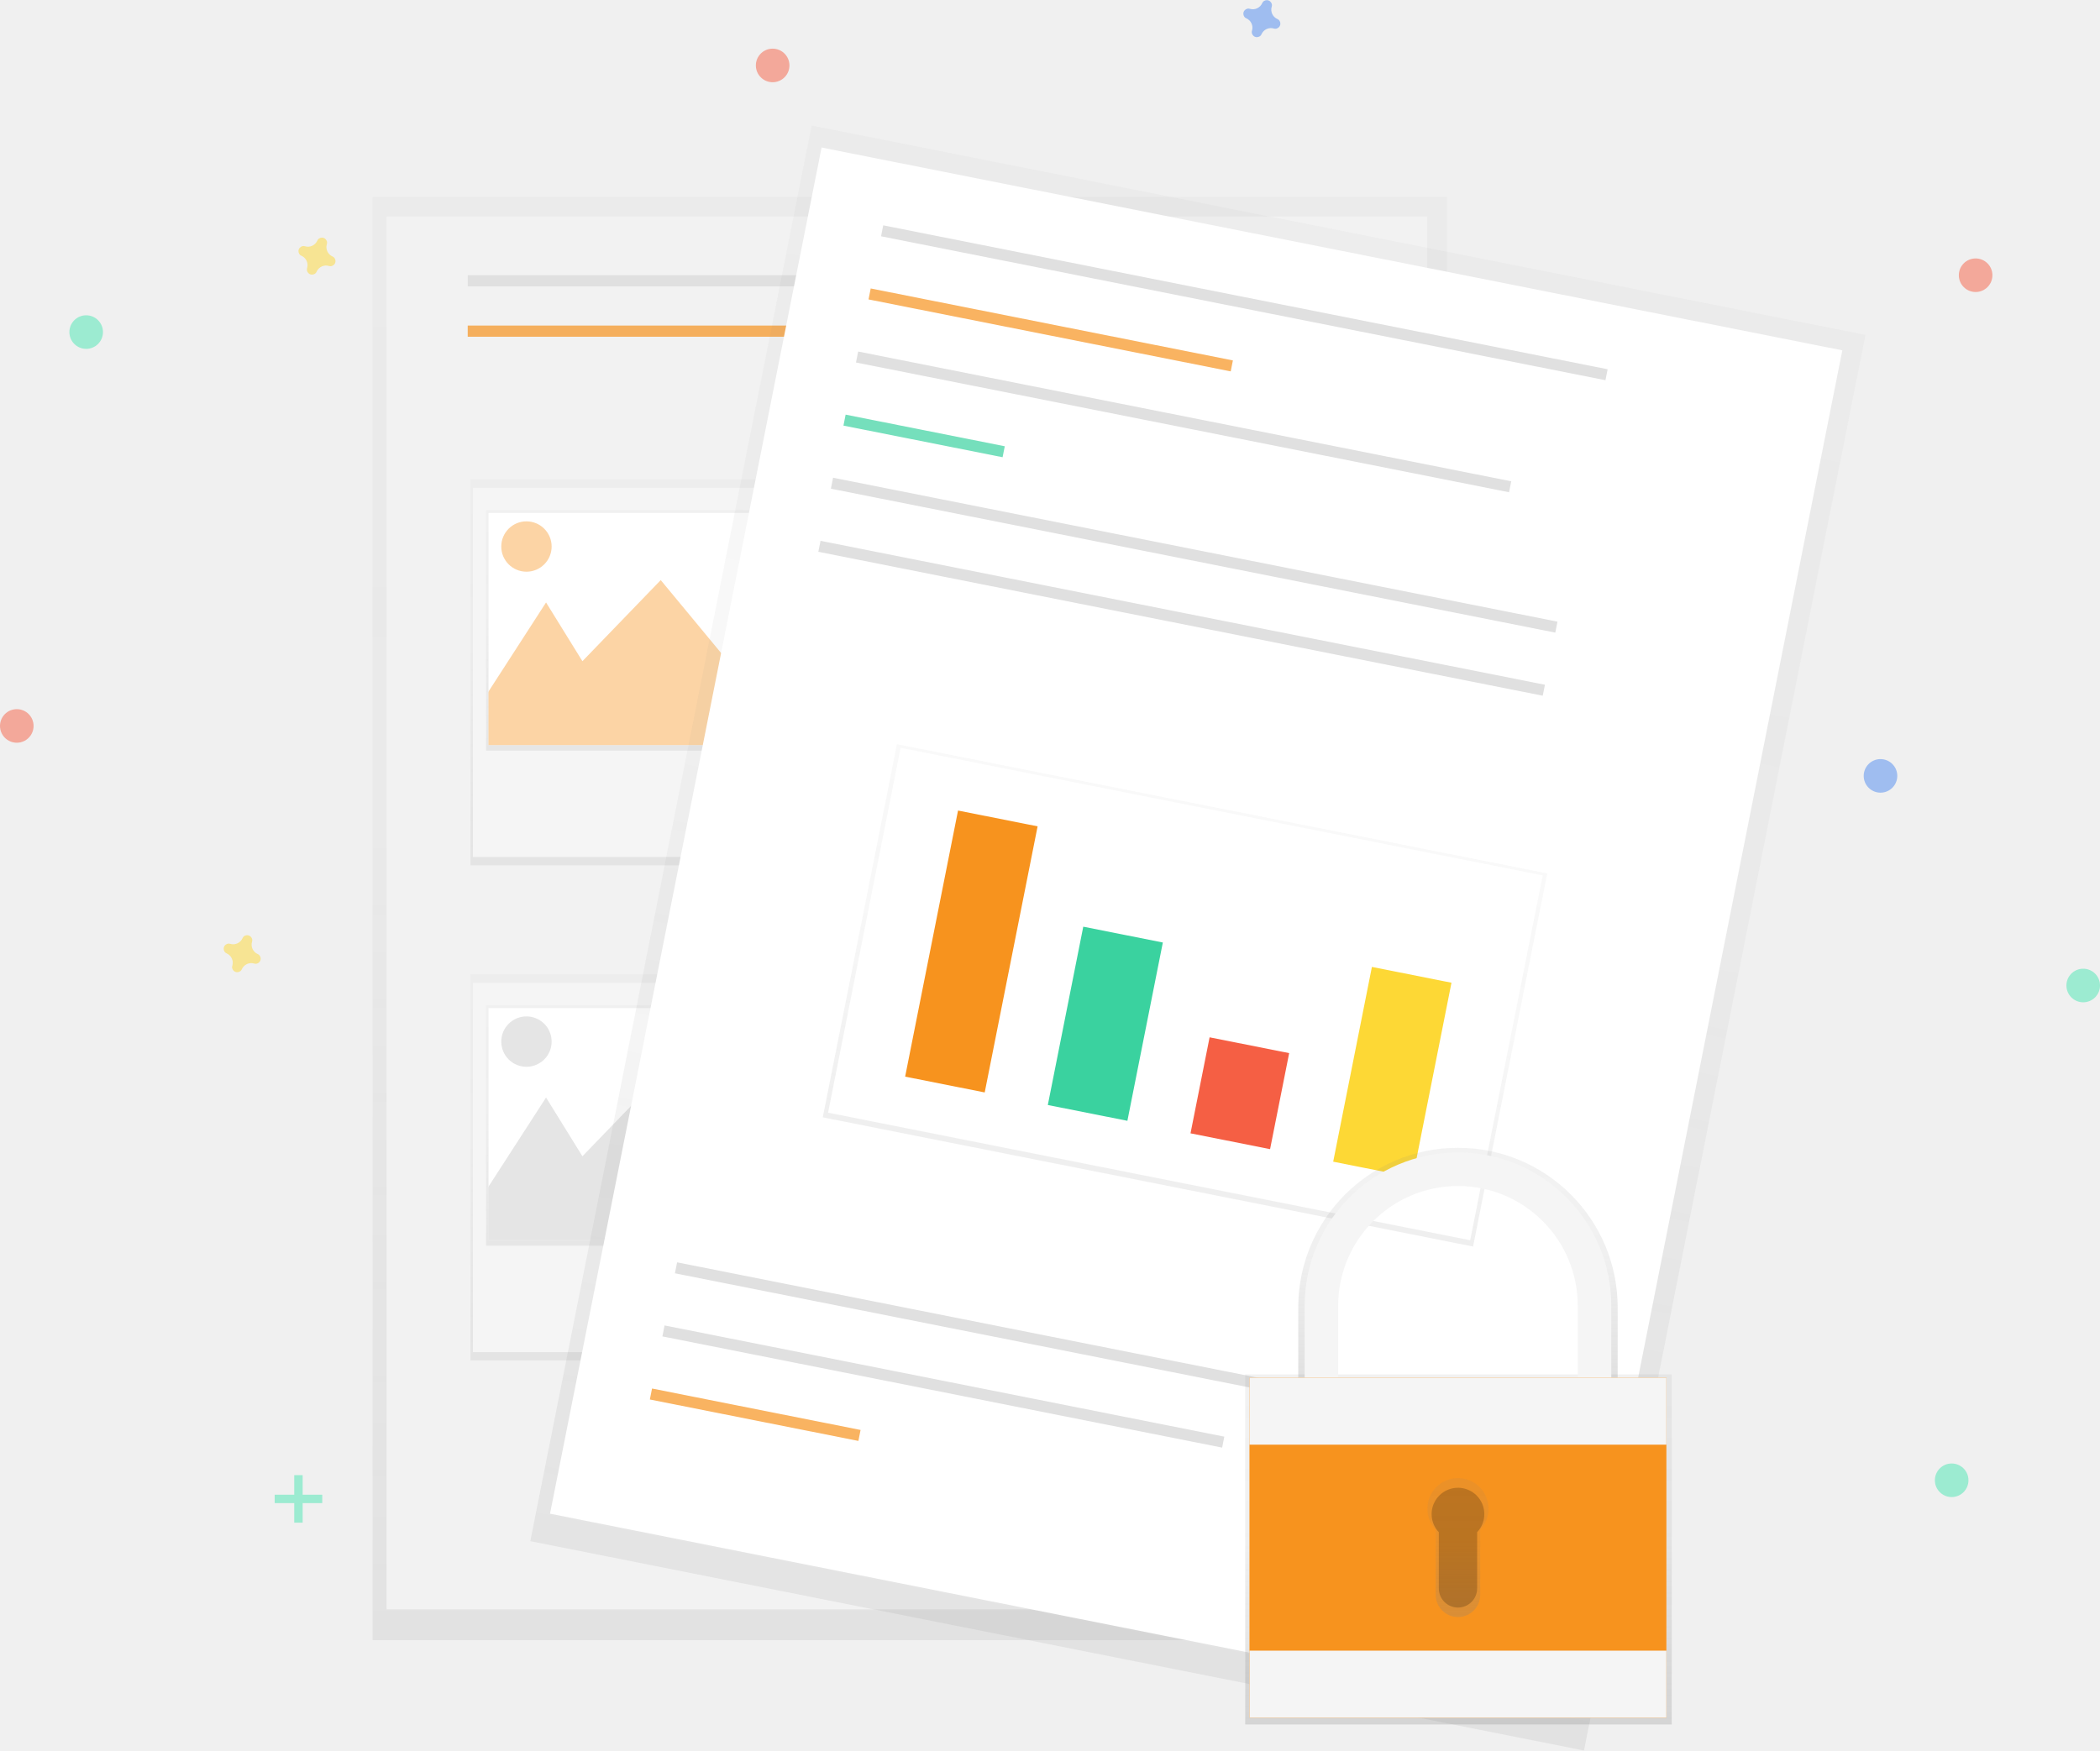
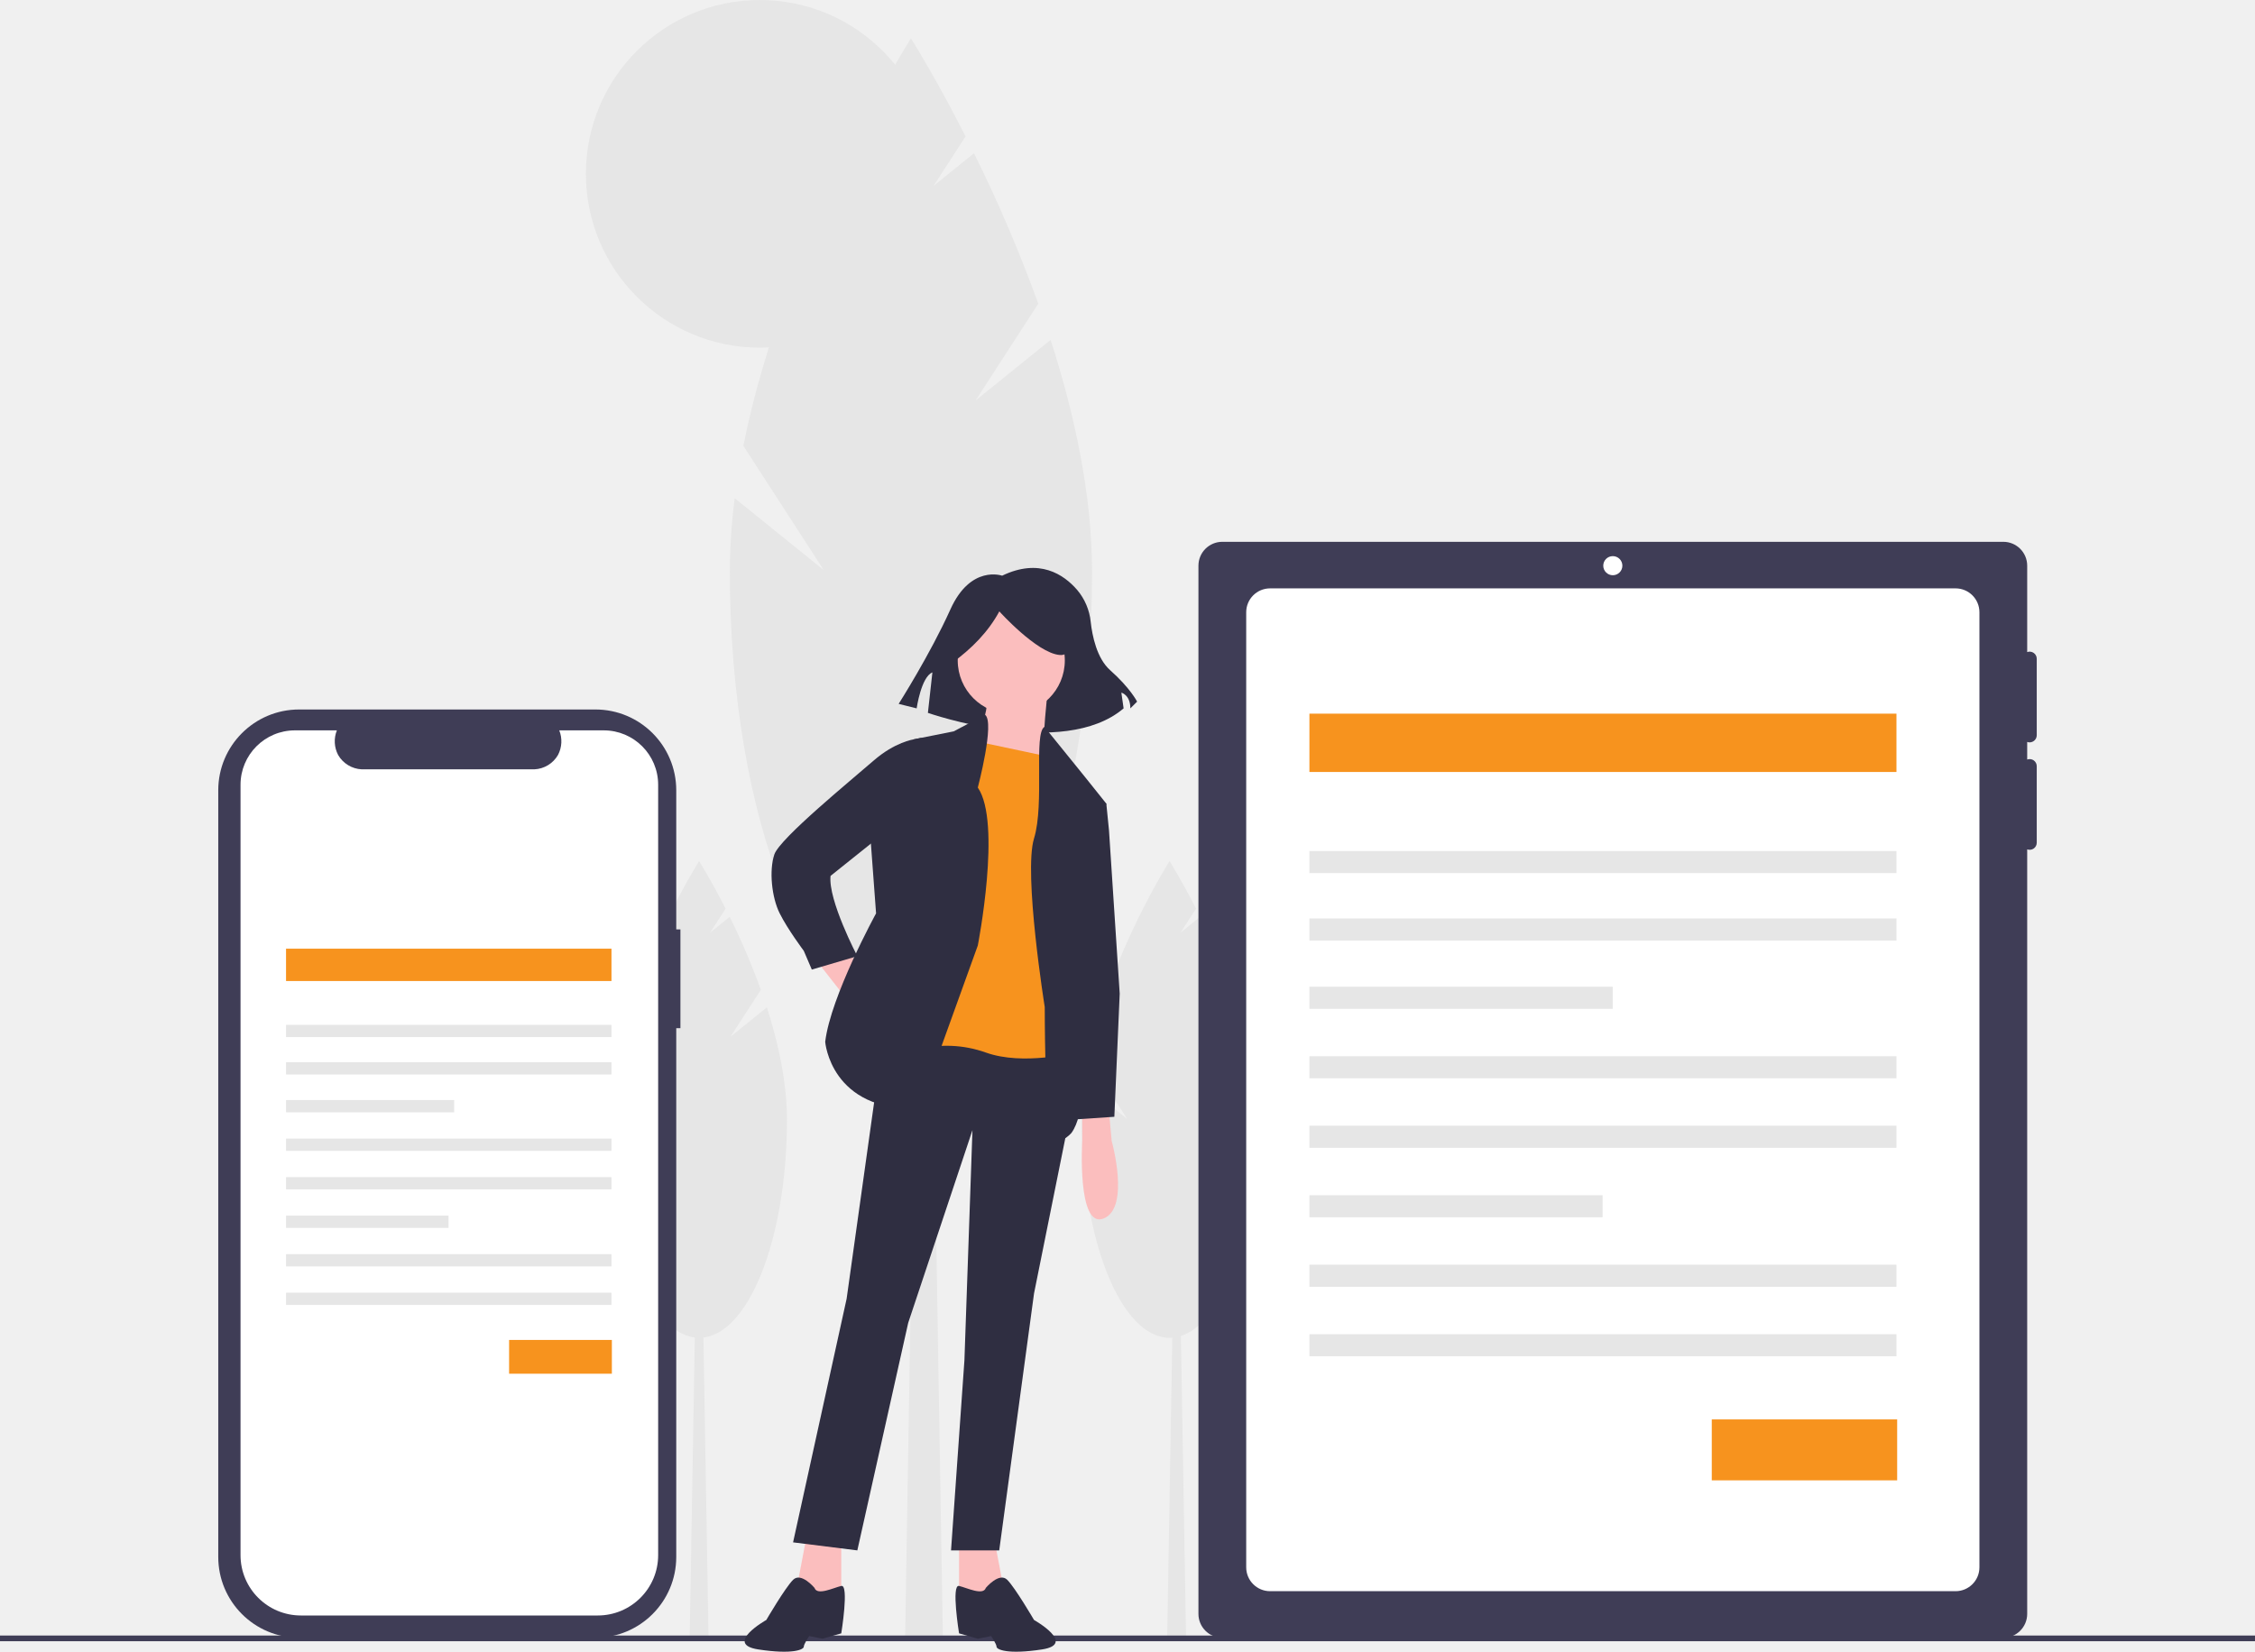
- <svg xmlns="http://www.w3.org/2000/svg" xmlns:xlink="http://www.w3.org/1999/xlink" id="e8f68bdd-4984-4f2e-95b7-7fc8ec281257" data-name="Layer 1" width="918.14" height="765.54" viewBox="0 0 918.14 765.54">
-   <defs>
-     <linearGradient id="27aa7b70-b106-4a00-be67-693c8380e41d" x1="397.74" y1="717.25" x2="397.74" y2="86.11" gradientUnits="userSpaceOnUse">
-       <stop offset="0" stop-color="gray" stop-opacity="0.25" />
-       <stop offset="0.54" stop-color="gray" stop-opacity="0.12" />
-       <stop offset="1" stop-color="gray" stop-opacity="0.1" />
-     </linearGradient>
-     <linearGradient id="46a816da-c484-41ec-8a6f-fbf14454d910" x1="288.88" y1="378.44" x2="288.88" y2="209.65" xlink:href="#27aa7b70-b106-4a00-be67-693c8380e41d" />
-     <linearGradient id="32b634d8-28f1-48d9-a868-f602a2cad942" x1="288.88" y1="328.29" x2="288.88" y2="223.1" xlink:href="#27aa7b70-b106-4a00-be67-693c8380e41d" />
-     <clipPath id="7a4c6aff-0be0-461b-a111-b3ae1b8fbf73" transform="translate(-140.93 -67.23)">
-       <rect id="8cc91f6d-19b0-43cc-9c18-2faa83ac34ba" data-name="&lt;Rectangle&gt;" x="354.51" y="291.55" width="150.6" height="101.52" fill="#fff" />
-     </clipPath>
-     <linearGradient id="38f1cb81-8fac-4205-a0ff-a33ac00d354c" x1="288.88" y1="594.94" x2="288.88" y2="426.14" xlink:href="#27aa7b70-b106-4a00-be67-693c8380e41d" />
-     <linearGradient id="6fc01aaf-135e-403e-a209-43b2a4fe59f1" x1="288.88" y1="544.79" x2="288.88" y2="439.6" xlink:href="#27aa7b70-b106-4a00-be67-693c8380e41d" />
-     <clipPath id="79ce363a-d134-40e4-9f82-b96d04a36978" transform="translate(-140.93 -67.23)">
-       <rect id="5b44e697-61fe-43bd-9a58-5f3e41301748" data-name="&lt;Rectangle&gt;" x="354.51" y="508.05" width="150.6" height="101.52" fill="#fff" />
-     </clipPath>
-     <linearGradient id="54803c44-522d-4b9e-9a34-f1f7b43e8483" x1="671.57" y1="760.34" x2="671.57" y2="129.2" gradientTransform="translate(1109.43 -194.1) rotate(90)" xlink:href="#27aa7b70-b106-4a00-be67-693c8380e41d" />
-     <linearGradient id="089a6a47-adaa-499b-aefb-cd6464b62fb8" x1="670.96" y1="553.63" x2="670.96" y2="387.28" gradientTransform="translate(1129.51 -168.41) rotate(90)" xlink:href="#27aa7b70-b106-4a00-be67-693c8380e41d" />
-     <linearGradient id="fd8d88e0-7826-450d-9e0b-001d1be709c2" x1="637.66" y1="754.12" x2="637.66" y2="601.05" xlink:href="#27aa7b70-b106-4a00-be67-693c8380e41d" />
-     <linearGradient id="8d1793c5-b76e-44e2-a52e-569460402331" x1="778.37" y1="673.86" x2="778.37" y2="569.13" xlink:href="#27aa7b70-b106-4a00-be67-693c8380e41d" />
-     <linearGradient id="4745700d-8097-45ff-9f71-625443fc4ad8" x1="778.37" y1="774.41" x2="778.37" y2="713.66" xlink:href="#27aa7b70-b106-4a00-be67-693c8380e41d" />
-   </defs>
-   <g opacity="0.5">
-     <rect x="162.9" y="86.11" width="469.69" height="631.14" fill="url(#27aa7b70-b106-4a00-be67-693c8380e41d)" />
-   </g>
-   <rect x="169.02" y="94.67" width="455.01" height="609.12" fill="#f2f2f2" />
-   <rect x="204.49" y="120.36" width="156.56" height="4.89" fill="#e0e0e0" />
-   <rect x="204.49" y="142.37" width="156.56" height="4.89" fill="#f7931e" opacity="0.7" />
-   <rect x="384.29" y="120.36" width="156.56" height="4.89" fill="#e0e0e0" />
-   <rect x="408.75" y="259.8" width="156.56" height="4.89" fill="#e0e0e0" />
-   <rect x="412.42" y="273.25" width="156.56" height="4.89" fill="#e0e0e0" />
-   <rect x="419.76" y="286.7" width="156.56" height="4.89" fill="#e0e0e0" />
-   <rect x="408.75" y="476.29" width="156.56" height="4.89" fill="#e0e0e0" />
-   <rect x="412.42" y="489.75" width="156.56" height="4.89" fill="#e0e0e0" />
-   <rect x="419.76" y="503.2" width="156.56" height="4.89" fill="#e0e0e0" />
-   <g opacity="0.5">
-     <rect x="205.71" y="209.65" width="166.35" height="168.79" fill="url(#46a816da-c484-41ec-8a6f-fbf14454d910)" />
-   </g>
-   <rect x="206.76" y="213.32" width="163.72" height="161.45" fill="#f5f5f5" />
-   <g opacity="0.5">
-     <rect x="212.53" y="223.1" width="152.7" height="105.19" fill="url(#32b634d8-28f1-48d9-a868-f602a2cad942)" />
-   </g>
-   <rect id="689f37f3-cc41-448d-b172-63ec123bc985" data-name="&lt;Rectangle&gt;" x="213.58" y="224.32" width="150.6" height="101.52" fill="#fff" />
-   <g clip-path="url(#7a4c6aff-0be0-461b-a111-b3ae1b8fbf73)">
-     <polygon points="200.82 322.18 238.74 263.46 254.64 289.15 288.88 253.68 318.24 289.15 343.93 236.56 409.98 341.75 195.93 334.41 200.82 322.18" fill="#f7931e" opacity="0.4" />
-     <circle cx="230.17" cy="239" r="11.01" fill="#f7931e" opacity="0.4" />
-   </g>
-   <g opacity="0.5">
-     <rect x="205.71" y="426.14" width="166.35" height="168.79" fill="url(#38f1cb81-8fac-4205-a0ff-a33ac00d354c)" />
-   </g>
-   <rect x="206.76" y="429.81" width="163.72" height="161.45" fill="#f5f5f5" />
-   <g opacity="0.5">
-     <rect x="212.53" y="439.6" width="152.7" height="105.19" fill="url(#6fc01aaf-135e-403e-a209-43b2a4fe59f1)" />
-   </g>
-   <rect id="b429ac3a-f8a8-4171-bcce-5b6c002c0714" data-name="&lt;Rectangle&gt;" x="213.58" y="440.82" width="150.6" height="101.52" fill="#fff" />
-   <g clip-path="url(#79ce363a-d134-40e4-9f82-b96d04a36978)">
-     <polygon points="200.82 538.67 238.74 479.96 254.64 505.65 288.88 470.18 318.24 505.65 343.93 453.05 409.98 558.24 195.93 550.9 200.82 538.67" fill="#bdbdbd" opacity="0.4" />
-     <circle cx="230.17" cy="455.5" r="11.01" fill="#bdbdbd" opacity="0.4" />
-   </g>
-   <g opacity="0.5">
-     <rect x="349.09" y="242.63" width="631.14" height="469.69" transform="translate(-74.16 969.06) rotate(-78.76)" fill="url(#54803c44-522d-4b9e-9a34-f1f7b43e8483)" />
-   </g>
-   <rect x="359.37" y="247.33" width="609.12" height="455.01" transform="translate(-72.16 966.22) rotate(-78.76)" fill="#fff" />
-   <rect x="523.5" y="197.22" width="322.91" height="4.89" transform="translate(-88.86 -196.94) rotate(11.24)" fill="#e0e0e0" />
-   <rect x="433.36" y="650.7" width="322.91" height="4.89" transform="translate(-2.18 -170.66) rotate(11.24)" fill="#e0e0e0" />
-   <rect x="428.58" y="671.14" width="249.52" height="4.89" transform="translate(1.01 -162.18) rotate(11.24)" fill="#e0e0e0" />
-   <rect x="424.6" y="683.47" width="92.96" height="4.89" transform="translate(1.84 -145.91) rotate(11.24)" fill="#f7931e" opacity="0.7" />
-   <rect x="519.57" y="209.08" width="161.45" height="4.89" transform="translate(-88.17 -180.2) rotate(11.24)" fill="#f7931e" opacity="0.7" />
-   <rect x="512.84" y="249.31" width="291.11" height="4.89" transform="translate(-79.21 -190.76) rotate(11.24)" fill="#e0e0e0" />
-   <rect x="509.47" y="255.44" width="70.94" height="4.89" transform="translate(-80.19 -168.52) rotate(11.24)" fill="#3ad29f" opacity="0.7" />
-   <rect x="501.56" y="307.59" width="322.91" height="4.89" transform="translate(-67.76 -190.54) rotate(11.24)" fill="#e0e0e0" />
-   <g opacity="0.5">
-     <rect x="575.87" y="357.6" width="166.35" height="289.88" transform="translate(-103.27 983.74) rotate(-78.76)" fill="url(#089a6a47-adaa-499b-aefb-cd6464b62fb8)" />
-   </g>
-   <rect x="516.06" y="420.61" width="286.22" height="162.68" transform="translate(-30.42 -186.11) rotate(11.24)" fill="#fff" />
-   <rect x="496.08" y="335.18" width="322.91" height="4.89" transform="translate(-62.49 -188.94) rotate(11.24)" fill="#e0e0e0" />
-   <rect x="547.86" y="424.02" width="35.47" height="118.64" transform="translate(-35.84 -168.22) rotate(11.24)" fill="#f7931e" />
-   <rect x="606.43" y="475.19" width="35.47" height="79.5" transform="translate(-28.56 -179.03) rotate(11.24)" fill="#3ad29f" />
-   <rect x="665.23" y="523.93" width="35.47" height="42.81" transform="translate(-21.5 -189.92) rotate(11.24)" fill="#f55f44" />
-   <rect x="731.91" y="492.72" width="35.47" height="86.84" transform="translate(-22.02 -203.09) rotate(11.24)" fill="#fdd835" />
-   <g opacity="0.5">
-     <rect x="128.65" y="645.09" width="3.67" height="20.79" fill="#47e6b1" />
-     <rect x="269.58" y="712.31" width="3.67" height="20.79" transform="translate(853.2 384.07) rotate(90)" fill="#47e6b1" />
-   </g>
-   <path d="M699.44,75.56a4.49,4.49,0,0,1-2.5-5.43,2.16,2.16,0,0,0,.1-.5h0a2.25,2.25,0,0,0-4-1.49h0a2.16,2.16,0,0,0-.25.44,4.49,4.49,0,0,1-5.43,2.5,2.16,2.16,0,0,0-.5-.1h0a2.25,2.25,0,0,0-1.49,4h0a2.16,2.16,0,0,0,.44.25,4.49,4.49,0,0,1,2.5,5.43,2.16,2.16,0,0,0-.1.5h0a2.25,2.25,0,0,0,4,1.49h0a2.16,2.16,0,0,0,.25-.44,4.49,4.49,0,0,1,5.43-2.5,2.16,2.16,0,0,0,.5.1h0a2.25,2.25,0,0,0,1.49-4h0A2.16,2.16,0,0,0,699.44,75.56Z" transform="translate(-140.93 -67.23)" fill="#4d8af0" opacity="0.5" />
-   <path d="M286.33,179.4a4.49,4.49,0,0,1-2.5-5.43,2.16,2.16,0,0,0,.1-.5h0a2.25,2.25,0,0,0-4-1.49h0a2.16,2.16,0,0,0-.25.44,4.49,4.49,0,0,1-5.43,2.5,2.16,2.16,0,0,0-.5-.1h0a2.25,2.25,0,0,0-1.49,4h0a2.16,2.16,0,0,0,.44.25,4.49,4.49,0,0,1,2.5,5.43,2.16,2.16,0,0,0-.1.5h0a2.25,2.25,0,0,0,4,1.49h0a2.16,2.16,0,0,0,.25-.44,4.49,4.49,0,0,1,5.43-2.5,2.16,2.16,0,0,0,.5.1h0a2.25,2.25,0,0,0,1.49-4h0A2.16,2.16,0,0,0,286.33,179.4Z" transform="translate(-140.93 -67.23)" fill="#fdd835" opacity="0.5" />
-   <path d="M253.63,484.46a4.49,4.49,0,0,1-2.5-5.43,2.16,2.16,0,0,0,.1-.5h0a2.25,2.25,0,0,0-4-1.49h0a2.16,2.16,0,0,0-.25.44,4.49,4.49,0,0,1-5.43,2.5,2.16,2.16,0,0,0-.5-.1h0a2.25,2.25,0,0,0-1.49,4h0a2.16,2.16,0,0,0,.44.25,4.49,4.49,0,0,1,2.5,5.43,2.16,2.16,0,0,0-.1.5h0a2.25,2.25,0,0,0,4,1.49h0a2.16,2.16,0,0,0,.25-.44,4.49,4.49,0,0,1,5.43-2.5,2.16,2.16,0,0,0,.5.1h0a2.25,2.25,0,0,0,1.49-4h0A2.16,2.16,0,0,0,253.63,484.46Z" transform="translate(-140.93 -67.23)" fill="#fdd835" opacity="0.5" />
-   <circle cx="337.81" cy="28.62" r="7.34" fill="#f55f44" opacity="0.5" />
-   <circle cx="7.34" cy="317.46" r="7.34" fill="#f55f44" opacity="0.5" />
-   <circle cx="863.76" cy="120.36" r="7.34" fill="#f55f44" opacity="0.5" />
-   <circle cx="822.17" cy="339.3" r="7.34" fill="#4d8af0" opacity="0.5" />
-   <circle cx="37.68" cy="145.22" r="7.34" fill="#47e6b1" opacity="0.5" />
-   <circle cx="853.29" cy="647.34" r="7.34" fill="#47e6b1" opacity="0.5" />
-   <circle cx="910.8" cy="430.97" r="7.34" fill="#47e6b1" opacity="0.5" />
-   <rect x="544.42" y="601.05" width="186.48" height="153.07" fill="url(#fd8d88e0-7826-450d-9e0b-001d1be709c2)" />
-   <path d="M723.82,639a54.55,54.55,0,0,1,109.1,0v34.91h15.27V639a69.82,69.82,0,0,0-139.65,0v34.91h15.27Z" transform="translate(-140.93 -67.23)" fill="url(#8d1793c5-b76e-44e2-a52e-569460402331)" />
-   <path d="M726,638.25a52.37,52.37,0,1,1,104.74,0v33.52H845.4V638.25a67,67,0,0,0-134.06,0v33.52H726Z" transform="translate(-140.93 -67.23)" fill="#f5f5f5" />
-   <rect x="546.32" y="602.45" width="182.24" height="148.73" fill="#f7931e" />
-   <rect x="546.32" y="602.45" width="182.24" height="148.73" fill="#f5f5f5" />
-   <rect x="546.32" y="631.77" width="182.24" height="90.07" fill="#f7931e" />
-   <path d="M791.73,727a13.36,13.36,0,1,0-23.08,9.15v28.51a9.72,9.72,0,0,0,19.44,0V736.18A13.3,13.3,0,0,0,791.73,727Z" transform="translate(-140.93 -67.23)" fill="url(#4745700d-8097-45ff-9f71-625443fc4ad8)" />
-   <path d="M789.89,729.38a11.52,11.52,0,1,0-19.9,7.89v24.58a8.38,8.38,0,1,0,16.76,0V737.27A11.47,11.47,0,0,0,789.89,729.38Z" transform="translate(-140.93 -67.23)" opacity="0.2" />
+ <svg xmlns="http://www.w3.org/2000/svg" id="a259f86b-03f4-47ac-adca-e0b316d45eda" data-name="Layer 1" width="888" height="650.612" viewBox="0 0 888 650.612">
+   <polygon points="467.054 645.101 459.629 645.101 462.104 499.91 464.579 499.91 467.054 645.101" fill="#e6e6e6" />
+   <path d="M628.911,533.064l11.965-18.491a277.221,277.221,0,0,0-12.275-28.735l-7.737,6.249,6.126-9.467c-5.838-11.492-10.432-18.733-10.432-18.733s-23.996,37.814-32.013,77.85l15.354,23.728-16.997-13.729a112.157,112.157,0,0,0-.933,14.064c0,47.416,15.486,85.854,34.589,85.854s34.589-38.438,34.589-85.854c0-14.699-3.325-30.078-7.913-44.304Z" transform="translate(-156 -124.6939)" fill="#e6e6e6" />
+   <polygon points="279.016 645.101 271.592 645.101 274.067 499.91 276.541 499.91 279.016 645.101" fill="#e6e6e6" />
+   <path d="M443.657,533.064,455.622,514.573a277.221,277.221,0,0,0-12.275-28.735l-7.737,6.249,6.126-9.467c-5.838-11.492-10.432-18.733-10.432-18.733s-23.996,37.814-32.013,77.85l15.354,23.728-16.997-13.729a112.157,112.157,0,0,0-.933,14.064c0,47.416,15.486,85.854,34.589,85.854s34.589-38.438,34.589-85.854c0-14.699-3.325-30.078-7.913-44.304Z" transform="translate(-156 -124.6939)" fill="#e6e6e6" />
+   <polygon points="371.285 644.652 356.436 644.652 361.386 346.022 366.336 346.022 371.285 644.652" fill="#e6e6e6" />
+   <path d="M540.194,282.432l24.67-38.127a571.604,571.604,0,0,0-25.31-59.249l-15.953,12.885,12.631-19.521c-12.038-23.696-21.51-38.626-21.51-38.626s-49.477,77.968-66.007,160.519l31.658,48.926-35.047-28.307a231.256,231.256,0,0,0-1.923,28.998c0,97.767,31.93,177.023,71.319,177.023s71.319-79.256,71.319-177.023c0-30.309-6.857-62.019-16.316-91.351Z" transform="translate(-156 -124.6939)" fill="#e6e6e6" />
+   <circle cx="299.195" cy="68.471" r="68.471" fill="#e6e6e6" />
+   <rect y="644.24" width="888" height="2.241" fill="#3f3d56" />
+   <path d="M955.232,417.116a2.822,2.822,0,0,0,2.822-2.822V384.198a2.794,2.794,0,0,0-3.762-2.649v-34.031a9.405,9.405,0,0,0-9.405-9.405H637.341a9.405,9.405,0,0,0-9.405,9.405V760.401a9.405,9.405,0,0,0,9.405,9.405H944.887a9.405,9.405,0,0,0,9.405-9.405V459.266a2.794,2.794,0,0,0,3.762-2.649V426.521a2.794,2.794,0,0,0-3.762-2.649v-6.929A2.795,2.795,0,0,0,955.232,417.116Z" transform="translate(-156 -124.6939)" fill="#3f3d56" />
+   <path d="M926.077,356.453a9.405,9.405,0,0,1,9.405,9.405v376.203a9.405,9.405,0,0,1-9.405,9.405H656.151a9.405,9.405,0,0,1-9.405-9.405V365.858a9.405,9.405,0,0,1,9.405-9.405H926.077" transform="translate(-156 -124.6939)" fill="#fff" />
+   <circle cx="635.114" cy="222.824" r="3.762" fill="#fff" />
+   <rect x="515.639" y="281.11" width="231.169" height="22.973" fill="#f7931e" />
+   <rect x="515.639" y="335.224" width="231.169" height="8.701" fill="#e6e6e6" />
+   <rect x="515.639" y="361.782" width="231.169" height="8.701" fill="#e6e6e6" />
+   <rect x="515.639" y="388.677" width="119.445" height="8.701" fill="#e6e6e6" />
+   <rect x="515.639" y="416.049" width="231.169" height="8.701" fill="#e6e6e6" />
+   <rect x="515.639" y="443.421" width="231.169" height="8.701" fill="#e6e6e6" />
+   <rect x="515.639" y="470.793" width="115.445" height="8.701" fill="#e6e6e6" />
+   <rect x="515.639" y="498.165" width="231.169" height="8.701" fill="#e6e6e6" />
+   <rect x="515.639" y="525.537" width="231.169" height="8.701" fill="#e6e6e6" />
+   <rect x="674.084" y="559.11" width="73" height="24" fill="#f7931e" />
+   <path d="M423.946,490.776h-1.645V436.001a31.839,31.839,0,0,0-31.839-31.839H273.785a31.839,31.839,0,0,0-31.839,31.839V737.967a31.839,31.839,0,0,0,31.839,31.839H390.462a31.839,31.839,0,0,0,31.839-31.839V529.698h1.645Z" transform="translate(-156 -124.6939)" fill="#3f3d56" />
+   <path d="M415.175,433.817V737.257a23.778,23.778,0,0,1-23.778,23.778H274.495A23.778,23.778,0,0,1,250.717,737.257V433.817a21.432,21.432,0,0,1,21.432-21.432h16.505a11.603,11.603,0,0,0,.506,9.711,11.342,11.342,0,0,0,9.278,5.638h68.013a11.341,11.341,0,0,0,9.278-5.639,11.604,11.604,0,0,0,.505-9.71h17.508A21.432,21.432,0,0,1,415.175,433.817Z" transform="translate(-156 -124.6939)" fill="#fff" />
+   <path d="M550.632,351.458s-12.402-4.429-20.375,13.288-20.375,37.206-20.375,37.206L516.969,403.724s1.772-12.402,6.201-14.174l-1.772,15.946s53.152,18.603,77.07-1.772l-.886-6.201s3.543.886,3.543,6.201l2.658-2.658s-2.658-5.315-10.63-12.402c-5.233-4.652-7.031-13.501-7.649-19.034a23.033,23.033,0,0,0-5.303-12.543C574.903,350.947,565.249,344.42,550.632,351.458Z" transform="translate(-156 -124.6939)" fill="#2f2e41" />
+   <polygon points="321.794 378.753 333.391 393.513 340.772 385.078 334.446 374.535 321.794 378.753" fill="#fbbebe" />
+   <polygon points="317.577 605.429 313.36 627.569 323.903 632.841 331.283 627.569 331.283 605.429 317.577 605.429" fill="#fbbebe" />
+   <polygon points="391.378 605.429 395.596 627.569 385.053 632.841 377.672 627.569 377.672 605.429 391.378 605.429" fill="#fbbebe" />
+   <polygon points="348.152 406.165 333.391 511.595 312.305 607.538 337.609 610.701 357.641 521.084 382.944 445.174 379.781 535.845 374.51 610.701 393.487 610.701 407.193 509.487 422.349 434.236 421.953 406.165 348.152 406.165" fill="#2f2e41" />
+   <path d="M476.74,750.155s-5.272-6.326-8.434-3.163-10.543,15.815-10.543,15.815-16.869,9.489-3.163,11.597,17.923,0,17.923-1.054,2.109-4.217,2.109-4.217l5.272,1.054,7.38-2.109s3.163-19.426,0-18.675S477.794,753.318,476.74,750.155Z" transform="translate(-156 -124.6939)" fill="#2f2e41" />
+   <path d="M544.216,750.155s5.272-6.326,8.434-3.163,10.543,15.815,10.543,15.815,16.869,9.489,3.163,11.597-17.923,0-17.923-1.054-2.109-4.217-2.109-4.217l-5.272,1.054-7.38-2.109s-3.163-19.426,0-18.675S543.161,753.318,544.216,750.155Z" transform="translate(-156 -124.6939)" fill="#2f2e41" />
+   <circle cx="398.231" cy="260.143" r="21.086" fill="#fbbebe" />
+   <path d="M568.465,398.016s-2.109,17.923-1.054,22.14,3.163,10.543,3.163,10.543l-33.738-6.326s9.489-20.032,7.38-23.195S568.465,398.016,568.465,398.016Z" transform="translate(-156 -124.6939)" fill="#fbbebe" />
+   <path d="M571.628,423.319l-34.792-7.38L516.803,538.239a45.676,45.676,0,0,1,27.412,1.054c14.76,5.272,34.792,0,34.792,0l-4.217-114.92Z" transform="translate(-156 -124.6939)" fill="#f7931e" />
+   <path d="M543.922,406.253,531.564,412.776l-15.815,3.163-16.869,40.064,2.109,28.466s-17.923,32.684-20.032,50.607c0,0,2.109,27.412,36.901,26.358l23.195-64.313s9.489-48.498,0-62.204C541.053,434.916,547.845,409.218,543.922,406.253Z" transform="translate(-156 -124.6939)" fill="#2f2e41" />
+   <path d="M522.075,415.939l-3.414-.582-2.912.582s-7.38,1.054-15.815,8.434-36.901,30.575-39.009,36.901-1.054,16.869,2.109,23.195,9.489,14.76,9.489,14.76l3.163,7.38,17.923-5.272s-11.597-22.14-10.543-31.629L504.152,452.84Z" transform="translate(-156 -124.6939)" fill="#2f2e41" />
+   <path d="M567.297,411.019,583.225,430.699l8.434,10.543L581.116,477.089l-5.272,30.575s12.652,48.498,2.109,63.259c0,0-6.326,7.38-8.434-1.054s-2.109-48.498-2.109-48.498-8.434-52.715-4.217-66.421S562.967,413.48,567.297,411.019Z" transform="translate(-156 -124.6939)" fill="#2f2e41" />
+   <path d="M582.171,563.542V574.085s-2.109,34.792,8.434,30.575,3.163-30.575,3.163-30.575l-1.054-11.597Z" transform="translate(-156 -124.6939)" fill="#fbbebe" />
+   <path d="M530.726,385.961c8.019-5.803,14.51-12.488,18.804-20.439,0,0,14.716,16.351,23.709,17.169s.818-19.621.818-19.621l-16.351-4.088-15.534,1.635-12.263,8.176Z" transform="translate(-156 -124.6939)" fill="#2f2e41" />
+   <polygon points="427.225 313.385 435.659 316.548 436.714 327.091 440.931 391.404 438.822 439.903 423.008 440.957 417.736 387.187 415.628 328.146 427.225 313.385" fill="#2f2e41" />
+   <rect x="112.639" y="373.689" width="128.154" height="12.736" fill="#f7931e" />
+   <rect x="112.639" y="403.688" width="128.154" height="4.824" fill="#e6e6e6" />
+   <rect x="112.639" y="418.411" width="128.154" height="4.824" fill="#e6e6e6" />
+   <rect x="112.639" y="433.321" width="66.217" height="4.824" fill="#e6e6e6" />
+   <rect x="112.639" y="448.495" width="128.154" height="4.824" fill="#e6e6e6" />
+   <rect x="112.639" y="463.67" width="128.154" height="4.824" fill="#e6e6e6" />
+   <rect x="112.639" y="478.844" width="64" height="4.824" fill="#e6e6e6" />
+   <rect x="112.639" y="494.018" width="128.154" height="4.824" fill="#e6e6e6" />
+   <rect x="112.639" y="509.193" width="128.154" height="4.824" fill="#e6e6e6" />
+   <rect x="200.477" y="527.805" width="40.469" height="13.305" fill="#f7931e" />
</svg>
